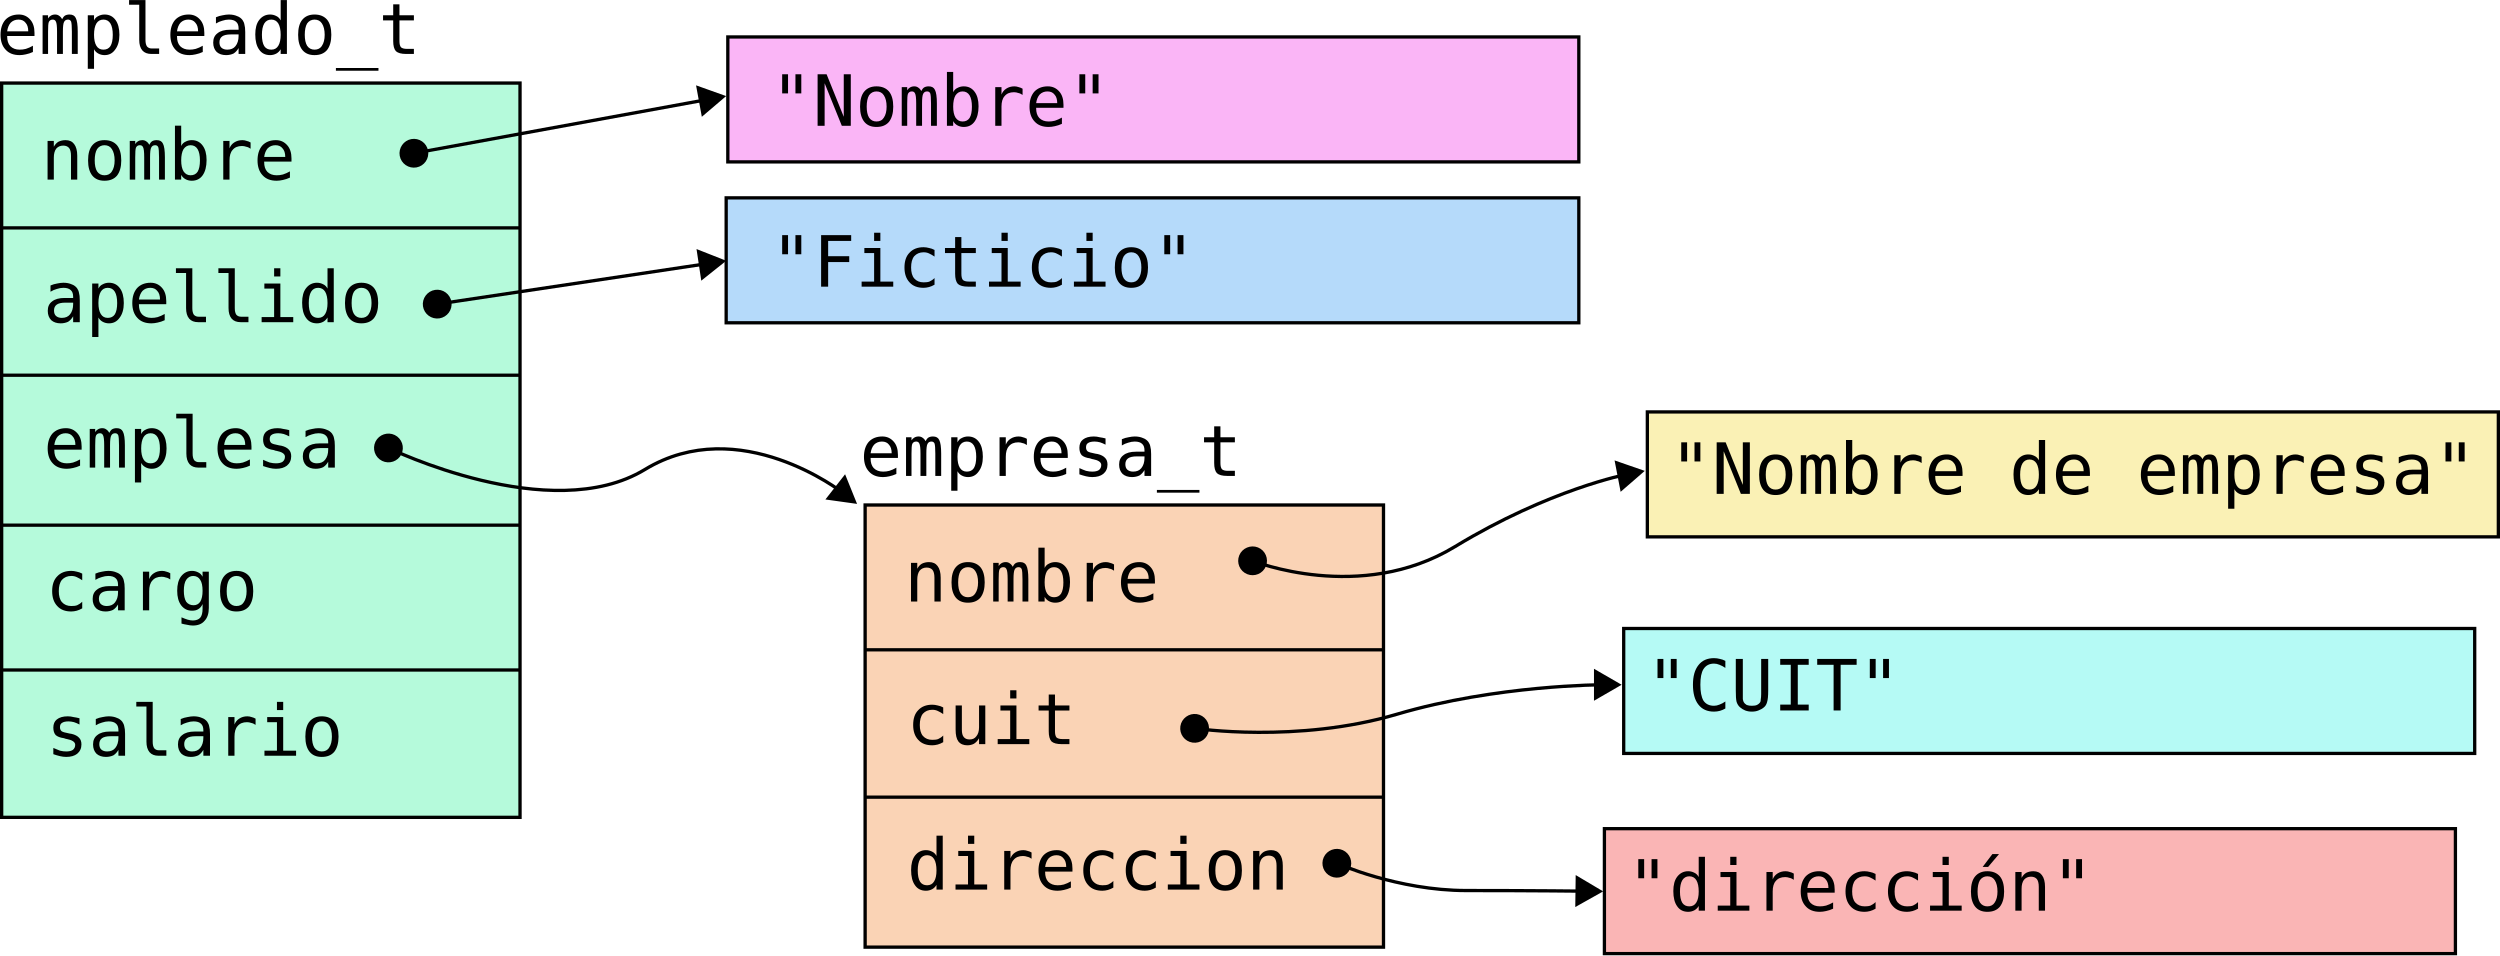
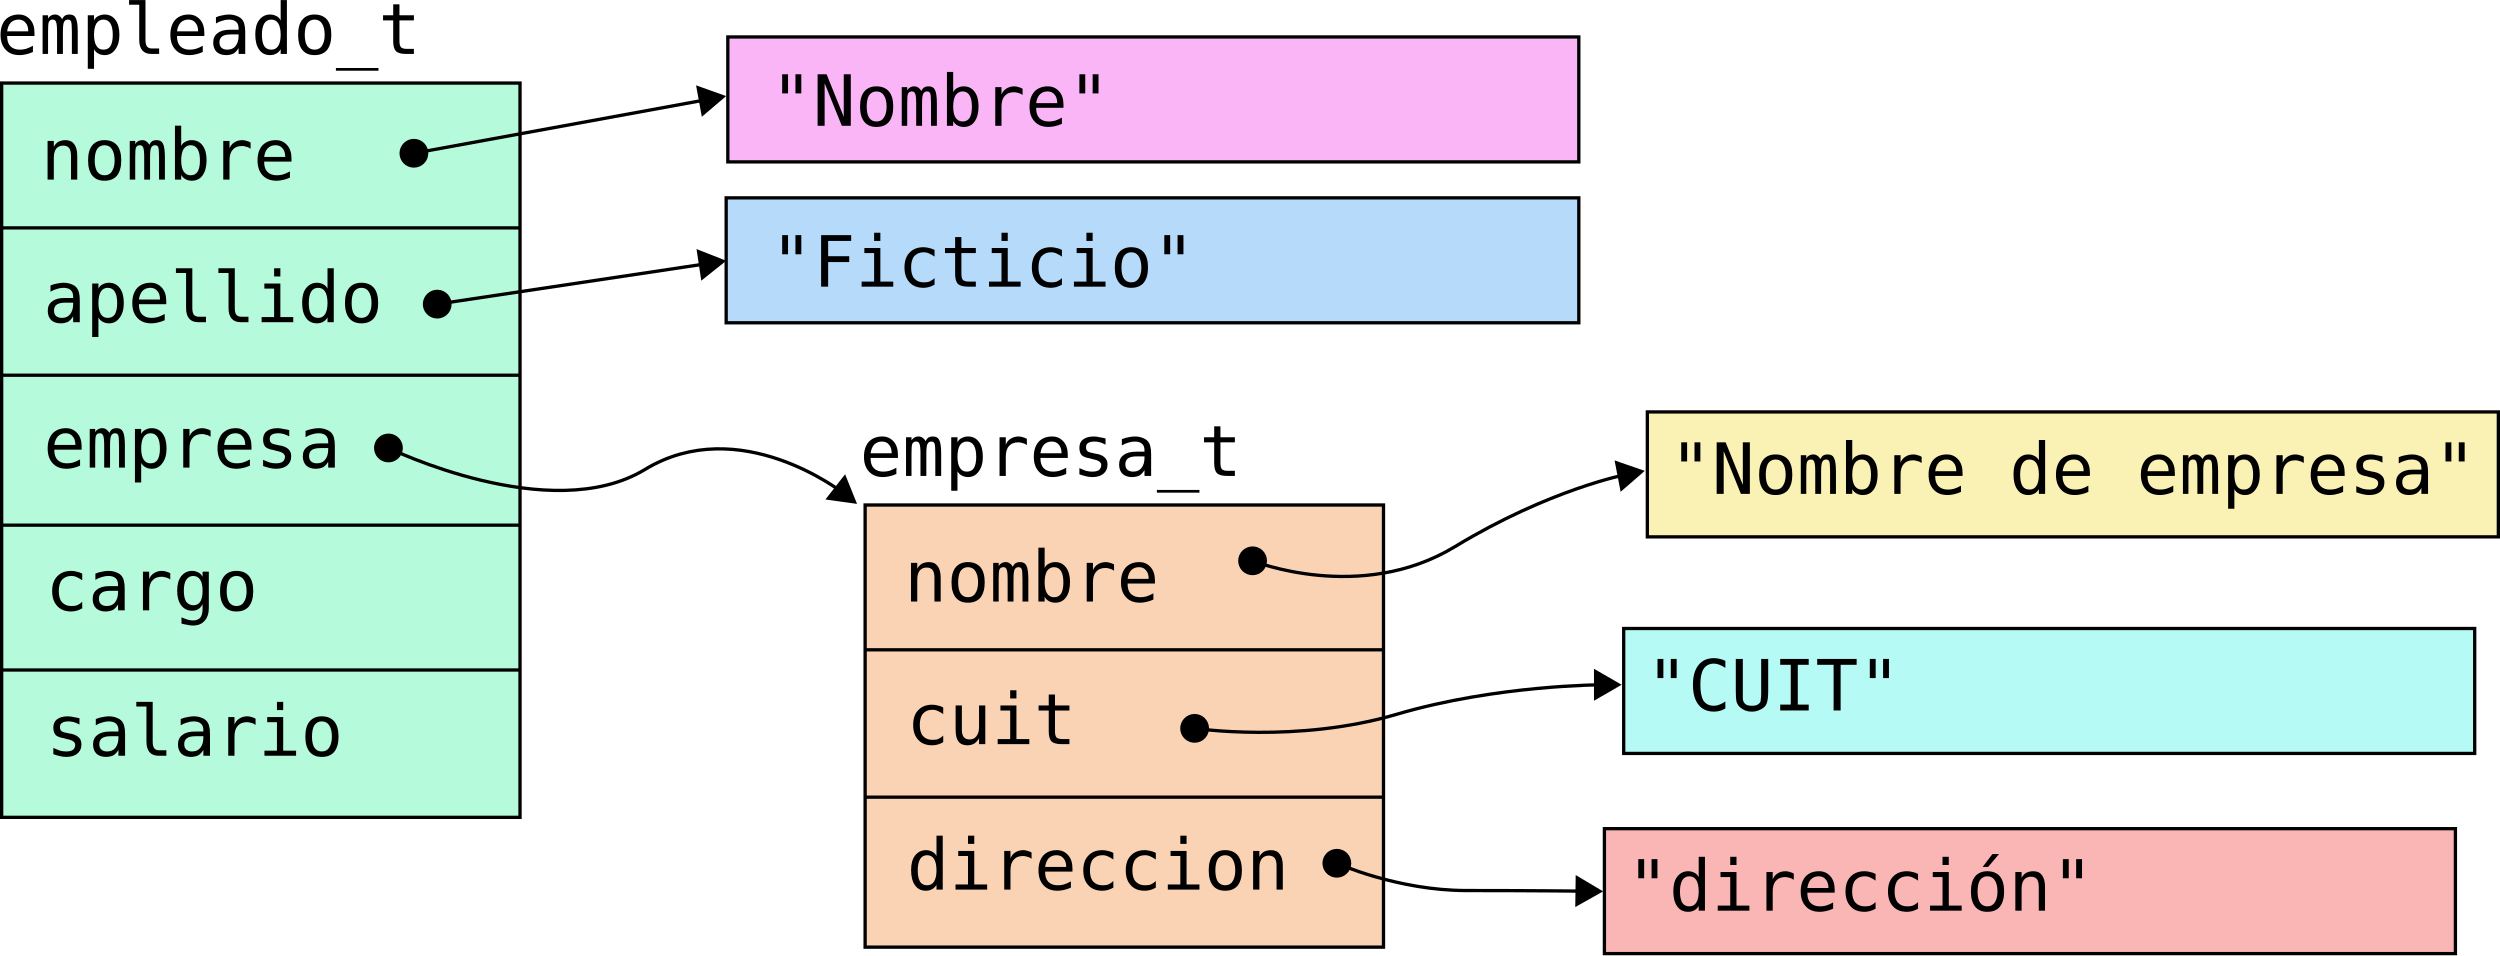
<svg xmlns="http://www.w3.org/2000/svg" width="200.099mm" height="76.459mm" viewBox="0 0 200.099 76.459" version="1.1" id="svg5">
  <defs id="defs2">
    <marker style="overflow:visible" id="Dot" refX="0" refY="0" orient="auto" markerWidth="8.667" markerHeight="8.667" viewBox="0 0 5.667 5.667" preserveAspectRatio="xMidYMid">
      <path transform="scale(0.5)" style="fill:context-stroke;fill-rule:evenodd;stroke:context-stroke;stroke-width:1pt" d="M 5,0 C 5,2.76 2.76,5 0,5 -2.76,5 -5,2.76 -5,0 c 0,-2.76 2.3,-5 5,-5 2.76,0 5,2.24 5,5 z" id="Dot1" />
    </marker>
    <marker style="overflow:visible" id="TriangleStart" refX="0" refY="0" orient="auto-start-reverse" markerWidth="8.324" markerHeight="9.623" viewBox="0 0 5.324 6.155" preserveAspectRatio="xMidYMid">
      <path transform="scale(0.5)" style="fill:context-stroke;fill-rule:evenodd;stroke:context-stroke;stroke-width:1pt" d="M 5.77,0 -2.88,5 V -5 Z" id="path135" />
    </marker>
    <marker style="overflow:visible" id="Dot-9" refX="0" refY="0" orient="auto" markerWidth="8.667" markerHeight="8.667" viewBox="0 0 5.667 5.667" preserveAspectRatio="xMidYMid">
      <path transform="scale(0.5)" style="fill:context-stroke;fill-rule:evenodd;stroke:context-stroke;stroke-width:1pt" d="M 5,0 C 5,2.76 2.76,5 0,5 -2.76,5 -5,2.76 -5,0 c 0,-2.76 2.3,-5 5,-5 2.76,0 5,2.24 5,5 z" id="Dot1-0" />
    </marker>
    <marker style="overflow:visible" id="TriangleStart-9" refX="0" refY="0" orient="auto-start-reverse" markerWidth="8.324" markerHeight="9.623" viewBox="0 0 5.324 6.155" preserveAspectRatio="xMidYMid">
      <path transform="scale(0.5)" style="fill:context-stroke;fill-rule:evenodd;stroke:context-stroke;stroke-width:1pt" d="M 5.77,0 -2.88,5 V -5 Z" id="path135-1" />
    </marker>
    <marker style="overflow:visible" id="Dot-8" refX="0" refY="0" orient="auto" markerWidth="8.667" markerHeight="8.667" viewBox="0 0 5.667 5.667" preserveAspectRatio="xMidYMid">
      <path transform="scale(0.5)" style="fill:context-stroke;fill-rule:evenodd;stroke:context-stroke;stroke-width:1pt" d="M 5,0 C 5,2.76 2.76,5 0,5 -2.76,5 -5,2.76 -5,0 c 0,-2.76 2.3,-5 5,-5 2.76,0 5,2.24 5,5 z" id="Dot1-7" />
    </marker>
    <marker style="overflow:visible" id="TriangleStart-92" refX="0" refY="0" orient="auto-start-reverse" markerWidth="8.324" markerHeight="9.623" viewBox="0 0 5.324 6.155" preserveAspectRatio="xMidYMid">
      <path transform="scale(0.5)" style="fill:context-stroke;fill-rule:evenodd;stroke:context-stroke;stroke-width:1pt" d="M 5.77,0 -2.88,5 V -5 Z" id="path135-0" />
    </marker>
    <marker style="overflow:visible" id="Dot-9-8" refX="0" refY="0" orient="auto" markerWidth="8.667" markerHeight="8.667" viewBox="0 0 5.667 5.667" preserveAspectRatio="xMidYMid">
      <path transform="scale(0.5)" style="fill:context-stroke;fill-rule:evenodd;stroke:context-stroke;stroke-width:1pt" d="M 5,0 C 5,2.76 2.76,5 0,5 -2.76,5 -5,2.76 -5,0 c 0,-2.76 2.3,-5 5,-5 2.76,0 5,2.24 5,5 z" id="Dot1-0-9" />
    </marker>
    <marker style="overflow:visible" id="TriangleStart-9-7" refX="0" refY="0" orient="auto-start-reverse" markerWidth="8.324" markerHeight="9.623" viewBox="0 0 5.324 6.155" preserveAspectRatio="xMidYMid">
      <path transform="scale(0.5)" style="fill:context-stroke;fill-rule:evenodd;stroke:context-stroke;stroke-width:1pt" d="M 5.77,0 -2.88,5 V -5 Z" id="path135-1-3" />
    </marker>
    <marker style="overflow:visible" id="Dot-9-8-1" refX="0" refY="0" orient="auto" markerWidth="8.667" markerHeight="8.667" viewBox="0 0 5.667 5.667" preserveAspectRatio="xMidYMid">
      <path transform="scale(0.5)" style="fill:context-stroke;fill-rule:evenodd;stroke:context-stroke;stroke-width:1pt" d="M 5,0 C 5,2.76 2.76,5 0,5 -2.76,5 -5,2.76 -5,0 c 0,-2.76 2.3,-5 5,-5 2.76,0 5,2.24 5,5 z" id="Dot1-0-9-0" />
    </marker>
    <marker style="overflow:visible" id="TriangleStart-9-7-6" refX="0" refY="0" orient="auto-start-reverse" markerWidth="8.324" markerHeight="9.623" viewBox="0 0 5.324 6.155" preserveAspectRatio="xMidYMid">
      <path transform="scale(0.5)" style="fill:context-stroke;fill-rule:evenodd;stroke:context-stroke;stroke-width:1pt" d="M 5.77,0 -2.88,5 V -5 Z" id="path135-1-3-3" />
    </marker>
    <marker style="overflow:visible" id="Dot-9-8-0" refX="0" refY="0" orient="auto" markerWidth="8.667" markerHeight="8.667" viewBox="0 0 5.667 5.667" preserveAspectRatio="xMidYMid">
      <path transform="scale(0.5)" style="fill:context-stroke;fill-rule:evenodd;stroke:context-stroke;stroke-width:1pt" d="M 5,0 C 5,2.76 2.76,5 0,5 -2.76,5 -5,2.76 -5,0 c 0,-2.76 2.3,-5 5,-5 2.76,0 5,2.24 5,5 z" id="Dot1-0-9-6" />
    </marker>
    <marker style="overflow:visible" id="TriangleStart-9-7-1" refX="0" refY="0" orient="auto-start-reverse" markerWidth="8.324" markerHeight="9.623" viewBox="0 0 5.324 6.155" preserveAspectRatio="xMidYMid">
      <path transform="scale(0.5)" style="fill:context-stroke;fill-rule:evenodd;stroke:context-stroke;stroke-width:1pt" d="M 5.77,0 -2.88,5 V -5 Z" id="path135-1-3-5" />
    </marker>
  </defs>
  <g id="g6024" transform="matrix(2,0,0,2,31.1123,40.5523)" style="stroke-width:0.5">
    <rect style="fill:#a3f9d3;fill-opacity:0.793;stroke:#000000;stroke-width:0.133" id="rect878" width="20.745" height="29.386" x="-15.49" y="-16.952" />
    <text xml:space="preserve" style="font-style:normal;font-weight:normal;font-size:3.881px;line-height:1.25;font-family:sans-serif;fill:#000000;fill-opacity:1;stroke:none;stroke-width:0.132" x="24.343" y="22.326" id="text3474-3">
      <tspan id="tspan3472-6" style="font-style:normal;font-variant:normal;font-weight:normal;font-stretch:normal;font-size:3.881px;font-family:'FiraCode Nerd Font Mono';-inkscape-font-specification:'FiraCode Nerd Font Mono';stroke-width:0.132" x="24.343" y="22.326" />
    </text>
    <text xml:space="preserve" style="font-size:10.583px;line-height:1.25;font-family:'Noto Sans';-inkscape-font-specification:'Noto Sans';stroke-width:0.132" x="0.492" y="25.857" id="text5750">
      <tspan id="tspan5748" style="stroke-width:0.132" x="0.492" y="25.857" />
    </text>
    <text xml:space="preserve" style="font-size:2.822px;line-height:1.25;font-family:'Noto Sans';-inkscape-font-specification:'Noto Sans';stroke-width:0.066" x="-15.706" y="-18.117" id="text1882-3-9">
      <tspan id="tspan1880-5-3" style="font-style:normal;font-variant:normal;font-weight:normal;font-stretch:normal;font-size:2.822px;font-family:monospace;-inkscape-font-specification:monospace;stroke-width:0.066" x="-15.706" y="-18.117">empleado_t</tspan>
    </text>
    <g id="g1904" transform="translate(-0.5291072,-6.754239)">
      <rect style="fill:#f9a3f4;fill-opacity:0.793;stroke:none;stroke-width:0.133;stroke-dasharray:none;stroke-dashoffset:0" id="rect1247-5-36" width="34.057" height="5" x="14.1" y="-12.043" />
      <rect style="fill:none;fill-opacity:0.793;stroke:#000000;stroke-width:0.132;stroke-dasharray:none;stroke-dashoffset:0;stroke-opacity:1" id="rect9188" width="34.057" height="5" x="14.1" y="-12.043" />
    </g>
    <rect style="fill:#a3d1f9;fill-opacity:0.793;stroke:none;stroke-width:0.133;stroke-dasharray:none;stroke-dashoffset:0" id="rect1247" width="34.123" height="5" x="13.505" y="-12.358" />
    <rect style="fill:none;fill-opacity:0.793;stroke:#000000;stroke-width:0.132;stroke-dasharray:none;stroke-dashoffset:0;stroke-opacity:1" id="rect9188-2" width="34.123" height="5" x="13.505" y="-12.358" />
    <path style="fill:none;stroke:#000000;stroke-width:0.133;stroke-linecap:butt;stroke-linejoin:miter;stroke-dasharray:none;stroke-opacity:1;marker-start:url(#Dot);marker-end:url(#TriangleStart)" d="m 1.008,-14.143 11.77,-2.155" id="path9551" />
    <path style="fill:none;stroke:#000000;stroke-width:0.133;stroke-linecap:butt;stroke-linejoin:miter;stroke-dasharray:none;stroke-opacity:1;marker-start:url(#Dot-8);marker-end:url(#TriangleStart-92)" d="M 1.941,-8.105 12.778,-9.731" id="path9551-2" />
    <path style="fill:none;stroke:#000000;stroke-width:0.133;stroke-linecap:butt;stroke-linejoin:miter;stroke-dasharray:none;stroke-opacity:1;marker-start:url(#Dot-9);marker-end:url(#TriangleStart-9)" d="m -0.011,-2.349 c 0,0 6.479,3.162 10.263,0.863 3.785,-2.299 7.909,0.921 7.909,0.921" id="path9551-7" />
    <text xml:space="preserve" style="font-size:2.822px;line-height:1.25;font-family:'Noto Sans';-inkscape-font-specification:'Noto Sans';stroke-width:0.066" x="-13.919" y="-13.091" id="text1882-2">
      <tspan style="font-style:normal;font-variant:normal;font-weight:normal;font-stretch:normal;font-size:2.822px;font-family:monospace;-inkscape-font-specification:monospace;stroke-width:0.066" x="-13.919" y="-13.091" id="tspan1051">nombre</tspan>
    </text>
    <text xml:space="preserve" style="font-size:2.822px;line-height:1.25;font-family:'Noto Sans';-inkscape-font-specification:'Noto Sans';stroke-width:0.066" x="15.279" y="-15.245" id="text1882-2-5">
      <tspan style="font-style:normal;font-variant:normal;font-weight:normal;font-stretch:normal;font-size:2.822px;font-family:monospace;-inkscape-font-specification:monospace;stroke-width:0.066" x="15.279" y="-15.245" id="tspan1051-62">"Nombre"</tspan>
    </text>
    <rect style="fill:#f9eea3;fill-opacity:0.793;stroke:none;stroke-width:0.133;stroke-dasharray:none;stroke-dashoffset:0" id="rect1247-5-36-7" width="34.057" height="5" x="50.37" y="-3.791" />
    <rect style="fill:none;fill-opacity:0.793;stroke:#000000;stroke-width:0.132;stroke-dasharray:none;stroke-dashoffset:0;stroke-opacity:1" id="rect9188-5" width="34.057" height="5" x="50.37" y="-3.791" />
    <text xml:space="preserve" style="font-size:2.822px;line-height:1.25;font-family:'Noto Sans';-inkscape-font-specification:'Noto Sans';stroke-width:0.066" x="51.257" y="-0.513" id="text1882-2-5-92">
      <tspan style="font-style:normal;font-variant:normal;font-weight:normal;font-stretch:normal;font-size:2.822px;font-family:monospace;-inkscape-font-specification:monospace;stroke-width:0.066" x="51.257" y="-0.513" id="tspan1051-62-2">"Nombre de empresa"</tspan>
    </text>
    <rect style="fill:#a3f9f3;fill-opacity:0.793;stroke:none;stroke-width:0.133;stroke-dasharray:none;stroke-dashoffset:0" id="rect1247-5-36-7-4" width="34.057" height="5" x="49.424" y="4.876" />
    <rect style="fill:none;fill-opacity:0.793;stroke:#000000;stroke-width:0.132;stroke-dasharray:none;stroke-dashoffset:0;stroke-opacity:1" id="rect9188-5-7" width="34.057" height="5" x="49.424" y="4.876" />
    <text xml:space="preserve" style="font-size:2.822px;line-height:1.25;font-family:'Noto Sans';-inkscape-font-specification:'Noto Sans';stroke-width:0.066" x="50.31" y="8.155" id="text1882-2-5-92-8">
      <tspan style="font-style:normal;font-variant:normal;font-weight:normal;font-stretch:normal;font-size:2.822px;font-family:monospace;-inkscape-font-specification:monospace;stroke-width:0.066" x="50.31" y="8.155" id="tspan1051-62-2-4">"CUIT"</tspan>
    </text>
    <rect style="fill:#f9a3a3;fill-opacity:0.793;stroke:none;stroke-width:0.133;stroke-dasharray:none;stroke-dashoffset:0" id="rect1247-5-36-7-5" width="34.057" height="5" x="48.652" y="12.887" />
    <rect style="fill:none;fill-opacity:0.793;stroke:#000000;stroke-width:0.132;stroke-dasharray:none;stroke-dashoffset:0;stroke-opacity:1" id="rect9188-5-0" width="34.057" height="5" x="48.652" y="12.887" />
    <text xml:space="preserve" style="font-size:2.822px;line-height:1.25;font-family:'Noto Sans';-inkscape-font-specification:'Noto Sans';stroke-width:0.066" x="49.539" y="16.166" id="text1882-2-5-92-3">
      <tspan style="font-style:normal;font-variant:normal;font-weight:normal;font-stretch:normal;font-size:2.822px;font-family:monospace;-inkscape-font-specification:monospace;stroke-width:0.066" x="49.539" y="16.166" id="tspan1051-62-2-6">"dirección"</tspan>
    </text>
    <text xml:space="preserve" style="font-size:2.822px;line-height:1.25;font-family:'Noto Sans';-inkscape-font-specification:'Noto Sans';stroke-width:0.066" x="15.279" y="-8.805" id="text1882-2-5-9">
      <tspan style="font-style:normal;font-variant:normal;font-weight:normal;font-stretch:normal;font-size:2.822px;font-family:monospace;-inkscape-font-specification:monospace;stroke-width:0.066" x="15.279" y="-8.805" id="tspan1051-62-1">"Ficticio"</tspan>
    </text>
    <text xml:space="preserve" style="font-size:2.822px;line-height:1.25;font-family:'Noto Sans';-inkscape-font-specification:'Noto Sans';stroke-width:0.066" x="-13.833" y="-7.384" id="text1882-2-3">
      <tspan style="font-style:normal;font-variant:normal;font-weight:normal;font-stretch:normal;font-size:2.822px;font-family:monospace;-inkscape-font-specification:monospace;stroke-width:0.066" x="-13.833" y="-7.384" id="tspan1051-6">apellido</tspan>
    </text>
    <text xml:space="preserve" style="font-size:2.822px;line-height:1.25;font-family:'Noto Sans';-inkscape-font-specification:'Noto Sans';stroke-width:0.066" x="-13.82" y="-1.563" id="text1882-2-7">
-       <tspan style="font-style:normal;font-variant:normal;font-weight:normal;font-stretch:normal;font-size:2.822px;font-family:monospace;-inkscape-font-specification:monospace;stroke-width:0.066" x="-13.82" y="-1.563" id="tspan1106">emplesa</tspan>
+       <tspan style="font-style:normal;font-variant:normal;font-weight:normal;font-stretch:normal;font-size:2.822px;font-family:monospace;-inkscape-font-specification:monospace;stroke-width:0.066" x="-13.82" y="-1.563" id="tspan1106">empresa</tspan>
    </text>
    <path style="fill:none;stroke:#000000;stroke-width:0.132px;stroke-linecap:butt;stroke-linejoin:miter;stroke-opacity:1" d="M -15.49,-11.156 H 5.255" id="path1172" />
    <path style="fill:none;stroke:#000000;stroke-width:0.132px;stroke-linecap:butt;stroke-linejoin:miter;stroke-opacity:1" d="M -15.49,-5.26 H 5.255" id="path1172-3" />
    <path style="fill:none;stroke:#000000;stroke-width:0.132px;stroke-linecap:butt;stroke-linejoin:miter;stroke-opacity:1" d="M -15.49,6.537 H 5.255" id="path1172-7" />
    <path style="fill:none;stroke:#000000;stroke-width:0.132px;stroke-linecap:butt;stroke-linejoin:miter;stroke-opacity:1" d="M -15.49,0.741 H 5.255" id="path1172-3-6" />
    <rect style="fill:#f9c8a3;fill-opacity:0.793;stroke:#000000;stroke-width:0.133" id="rect878-2" width="20.745" height="17.694" x="19.066" y="-0.066" />
    <text xml:space="preserve" style="font-size:2.822px;line-height:1.25;font-family:'Noto Sans';-inkscape-font-specification:'Noto Sans';stroke-width:0.066" x="18.849" y="-1.231" id="text1882-3-9-7">
      <tspan id="tspan1880-5-3-0" style="font-style:normal;font-variant:normal;font-weight:normal;font-stretch:normal;font-size:2.822px;font-family:monospace;-inkscape-font-specification:monospace;stroke-width:0.066" x="18.849" y="-1.231">empresa_t</tspan>
    </text>
    <text xml:space="preserve" style="font-size:2.822px;line-height:1.25;font-family:'Noto Sans';-inkscape-font-specification:'Noto Sans';stroke-width:0.066" x="20.637" y="3.795" id="text1882-2-9">
      <tspan style="font-style:normal;font-variant:normal;font-weight:normal;font-stretch:normal;font-size:2.822px;font-family:monospace;-inkscape-font-specification:monospace;stroke-width:0.066" x="20.637" y="3.795" id="tspan1051-3">nombre</tspan>
    </text>
    <text xml:space="preserve" style="font-size:2.822px;line-height:1.25;font-family:'Noto Sans';-inkscape-font-specification:'Noto Sans';stroke-width:0.066" x="20.722" y="9.502" id="text1882-2-3-6">
      <tspan style="font-style:normal;font-variant:normal;font-weight:normal;font-stretch:normal;font-size:2.822px;font-family:monospace;-inkscape-font-specification:monospace;stroke-width:0.066" x="20.722" y="9.502" id="tspan1051-6-0">cuit</tspan>
    </text>
    <text xml:space="preserve" style="font-size:2.822px;line-height:1.25;font-family:'Noto Sans';-inkscape-font-specification:'Noto Sans';stroke-width:0.066" x="20.736" y="15.323" id="text1882-2-7-6">
      <tspan style="font-style:normal;font-variant:normal;font-weight:normal;font-stretch:normal;font-size:2.822px;font-family:monospace;-inkscape-font-specification:monospace;stroke-width:0.066" x="20.736" y="15.323" id="tspan1106-2">direccion</tspan>
    </text>
    <text xml:space="preserve" style="font-size:2.822px;line-height:1.25;font-family:'Noto Sans';-inkscape-font-specification:'Noto Sans';stroke-width:0.066" x="-13.734" y="4.148" id="text1882-2-3-6-9">
      <tspan style="font-style:normal;font-variant:normal;font-weight:normal;font-stretch:normal;font-size:2.822px;font-family:monospace;-inkscape-font-specification:monospace;stroke-width:0.066" x="-13.734" y="4.148" id="tspan1051-6-0-3">cargo</tspan>
    </text>
    <text xml:space="preserve" style="font-size:2.822px;line-height:1.25;font-family:'Noto Sans';-inkscape-font-specification:'Noto Sans';stroke-width:0.066" x="-13.72" y="9.969" id="text1882-2-7-6-1">
      <tspan style="font-style:normal;font-variant:normal;font-weight:normal;font-stretch:normal;font-size:2.822px;font-family:monospace;-inkscape-font-specification:monospace;stroke-width:0.066" x="-13.72" y="9.969" id="tspan1106-2-9">salario</tspan>
    </text>
    <path style="fill:none;stroke:#000000;stroke-width:0.132px;stroke-linecap:butt;stroke-linejoin:miter;stroke-opacity:1" d="M 19.066,5.729 H 39.811" id="path1172-6" />
    <path style="fill:none;stroke:#000000;stroke-width:0.132px;stroke-linecap:butt;stroke-linejoin:miter;stroke-opacity:1" d="M 19.066,11.626 H 39.811" id="path1172-3-1" />
    <path style="fill:none;stroke:#000000;stroke-width:0.133;stroke-linecap:butt;stroke-linejoin:miter;stroke-dasharray:none;stroke-opacity:1;marker-start:url(#Dot-9-8);marker-end:url(#TriangleStart-9-7)" d="m 34.572,2.167 c 0,0 4.311,1.734 8.096,-0.565 3.785,-2.299 6.874,-2.894 6.874,-2.894" id="path9551-7-6" />
    <path style="fill:none;stroke:#000000;stroke-width:0.133;stroke-linecap:butt;stroke-linejoin:miter;stroke-dasharray:none;stroke-opacity:1;marker-start:url(#Dot-9-8-0);marker-end:url(#TriangleStart-9-7-1)" d="m 37.944,14.271 c 0,0 2.422,1.092 5.183,1.092 2.761,0 4.736,0.025 4.736,0.025" id="path9551-7-6-5" />
    <path style="fill:none;stroke:#000000;stroke-width:0.133;stroke-linecap:butt;stroke-linejoin:miter;stroke-dasharray:none;stroke-opacity:1;marker-start:url(#Dot-9-8-1);marker-end:url(#TriangleStart-9-7-6)" d="m 32.252,8.872 c 0,0 4.106,0.614 8.096,-0.565 3.991,-1.179 8.255,-1.179 8.255,-1.179" id="path9551-7-6-2" />
  </g>
</svg>
